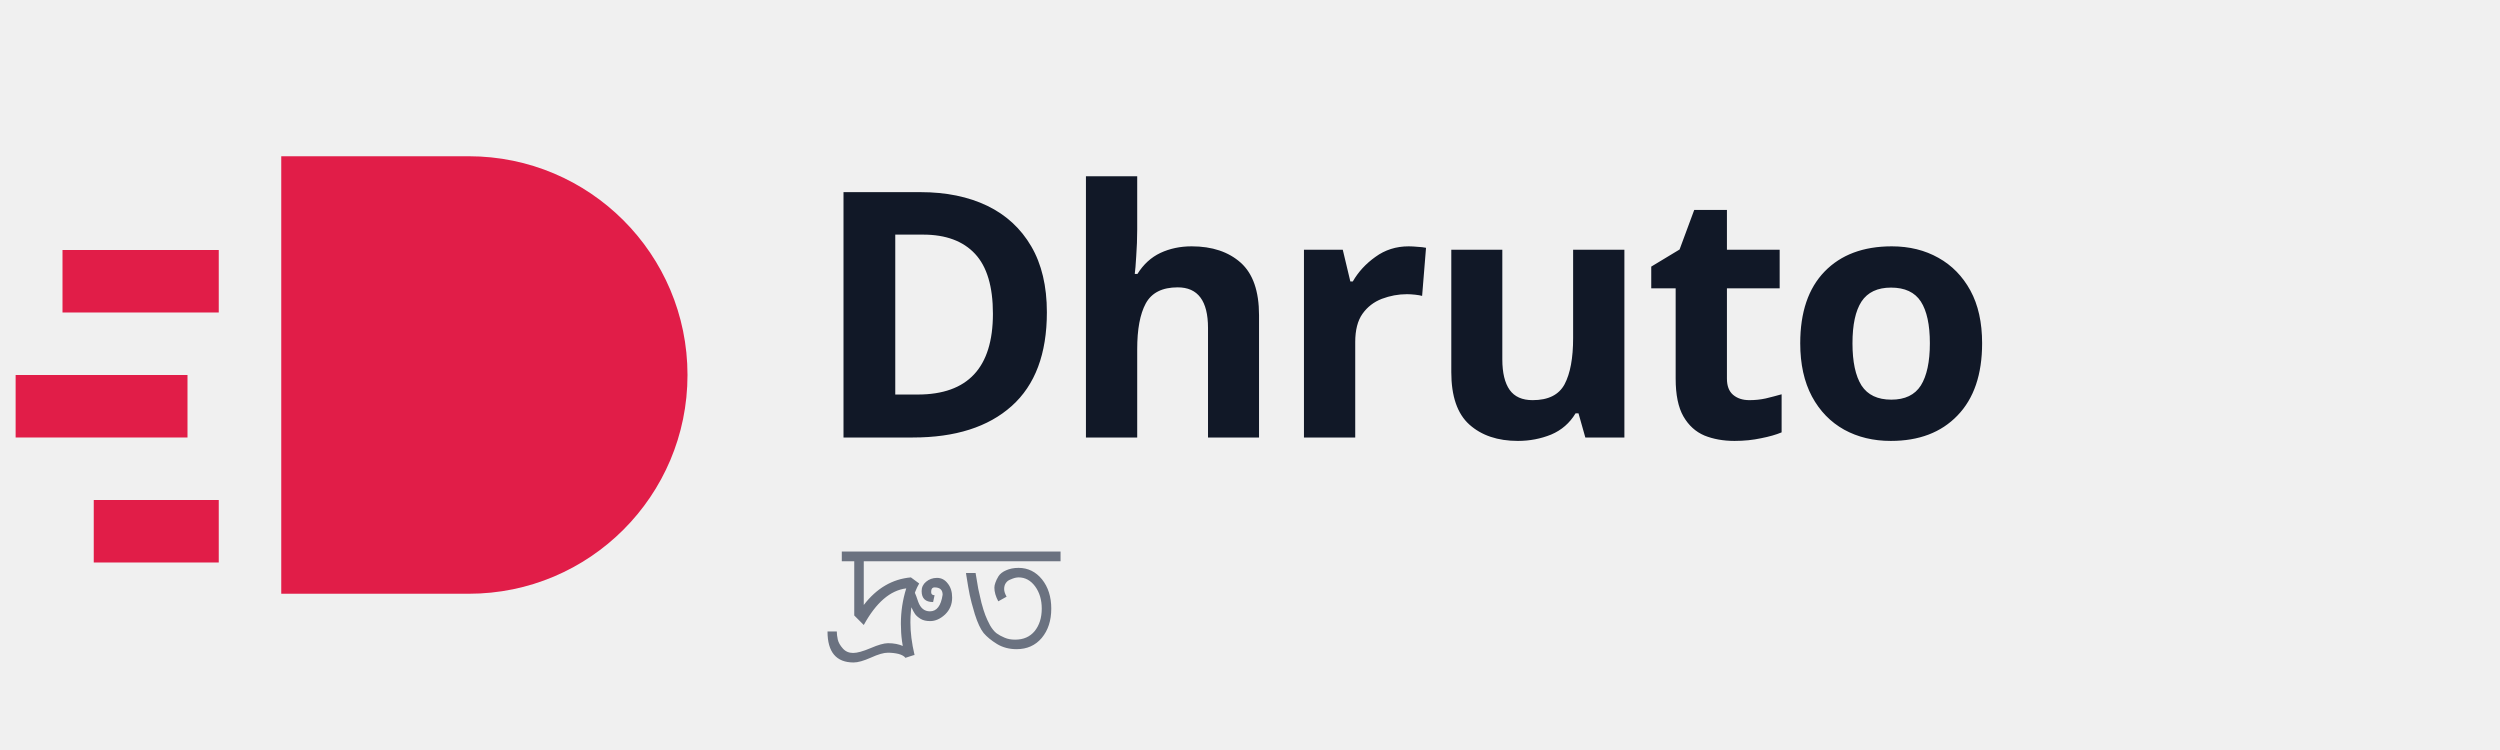
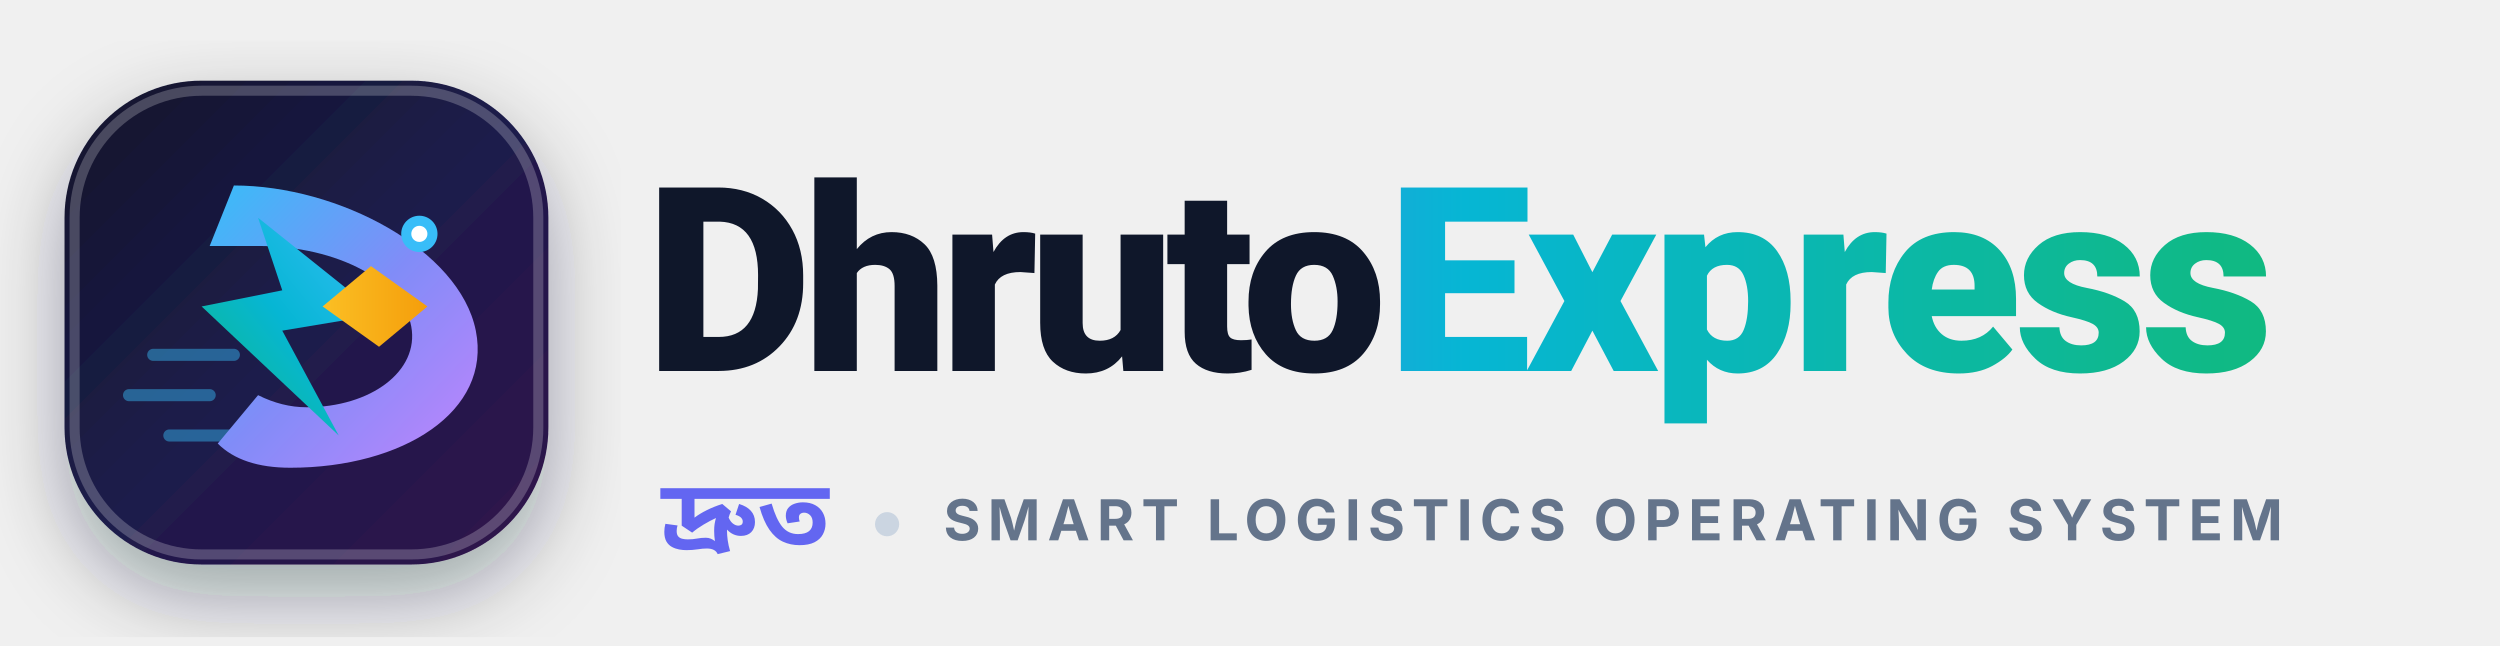
- <svg xmlns="http://www.w3.org/2000/svg" viewBox="0 0 160 48" fill="none">
-   <g fill="#E11D48">
-     <path d="M18 10 H30 A14 14 0 0 1 44 24 A14 14 0 0 1 30 38 H18 Z" />
-     <path d="M4 16 H14 V20 H4 Z" />
-     <path d="M1 24 H12 V28 H1 Z" />
-     <path d="M6 32 H14 V36 H6 Z" />
+ <svg xmlns="http://www.w3.org/2000/svg" viewBox="0 0 620 160" width="620" height="160" fill="none">
+   <defs>
+     <linearGradient id="dhrutoEmblemGrad" x1="0%" y1="0%" x2="100%" y2="100%">
+       <stop offset="0%" stop-color="#0f172a" />
+       <stop offset="50%" stop-color="#1e1b4b" />
+       <stop offset="100%" stop-color="#31104b" />
+     </linearGradient>
+     <linearGradient id="dhrutoWingGrad" x1="0%" y1="0%" x2="100%" y2="100%">
+       <stop offset="0%" stop-color="#38bdf8" />
+       <stop offset="50%" stop-color="#818cf8" />
+       <stop offset="100%" stop-color="#c084fc" />
+     </linearGradient>
+     <linearGradient id="dhrutoVoltGrad" x1="0%" y1="100%" x2="100%" y2="0%">
+       <stop offset="0%" stop-color="#10b981" />
+       <stop offset="50%" stop-color="#06b6d4" />
+       <stop offset="100%" stop-color="#38bdf8" />
+     </linearGradient>
+     <linearGradient id="dhrutoAmberGrad" x1="0%" y1="0%" x2="100%" y2="0%">
+       <stop offset="0%" stop-color="#fbbf24" />
+       <stop offset="100%" stop-color="#f59e0b" />
+     </linearGradient>
+     <linearGradient id="dhrutoTextGrad" x1="0%" y1="0%" x2="100%" y2="0%">
+       <stop offset="0%" stop-color="#8b5cf6" />
+       <stop offset="50%" stop-color="#06b6d4" />
+       <stop offset="100%" stop-color="#10b981" />
+     </linearGradient>
+     <filter id="dhrutoEmblemShadow" x="-15%" y="-15%" width="130%" height="130%">
+       <feDropShadow dx="0" dy="8" stdDeviation="10" flood-color="#0f172a" flood-opacity="0.35" />
+     </filter>
+   </defs>
+   <g transform="translate(16, 20)">
+     <rect width="120" height="120" rx="34" fill="url(#dhrutoEmblemGrad)" filter="url(#dhrutoEmblemShadow)" />
+     <rect x="2.5" y="2.5" width="115" height="115" rx="31.5" stroke="#ffffff" stroke-opacity="0.22" stroke-width="2.5" />
+     <path d="M22 68 H42 M16 78 H36 M26 88 H48" stroke="#38bdf8" stroke-opacity="0.45" stroke-width="3" stroke-linecap="round" />
+     <path d="M42 26 C68 26, 98 42, 102 62 C106 82, 84 96, 56 96 C48 96, 42 94, 38 90 L48 78 C52 80, 56 81, 60 81 C76 81, 88 72, 86 61 C84 50, 68 41, 48 41 L36 41 L42 26 Z" fill="url(#dhrutoWingGrad)" />
+     <path d="M48 34 L78 58 L54 62 L68 88 L34 56 L54 52 Z" fill="url(#dhrutoVoltGrad)" />
+     <polygon points="76,46 90,56 78,66 64,56" fill="url(#dhrutoAmberGrad)" />
+     <circle cx="88" cy="38" r="4.5" fill="#38bdf8" />
+     <circle cx="88" cy="38" r="2" fill="#ffffff" />
  </g>
-   <g fill="#111827">
-     <text x="52" y="28" font-family="system-ui, sans-serif" font-weight="900" font-size="22" letter-spacing="-0.5">Dhruto</text>
-     <text x="54" y="42" font-family="system-ui, sans-serif" font-weight="600" font-size="12" fill="#6B7280">দ্রুত</text>
+   <g transform="translate(160, 24)">
+     <text x="0" y="68" font-family="system-ui, -apple-system, BlinkMacSystemFont, 'Segoe UI', Roboto, sans-serif" font-size="64" font-weight="950" letter-spacing="-2.2" fill="#0f172a">
+       Dhruto<tspan fill="url(#dhrutoTextGrad)" font-weight="900" letter-spacing="-1.5">Express</tspan>
+     </text>
+     <g transform="translate(4, 96)">
+       <text x="0" y="16" font-family="'Hind Siliguri', 'Noto Sans Bengali', system-ui, sans-serif" font-size="24" font-weight="800" fill="#6366f1">
+         দ্রুত
+       </text>
+       <circle cx="56" cy="10" r="3" fill="#cbd5e1" />
+       <text x="70" y="14" font-family="system-ui, -apple-system, sans-serif" font-size="14" font-weight="700" letter-spacing="1.8" fill="#64748b">
+         SMART LOGISTICS OPERATING SYSTEM
+       </text>
+     </g>
  </g>
</svg>
